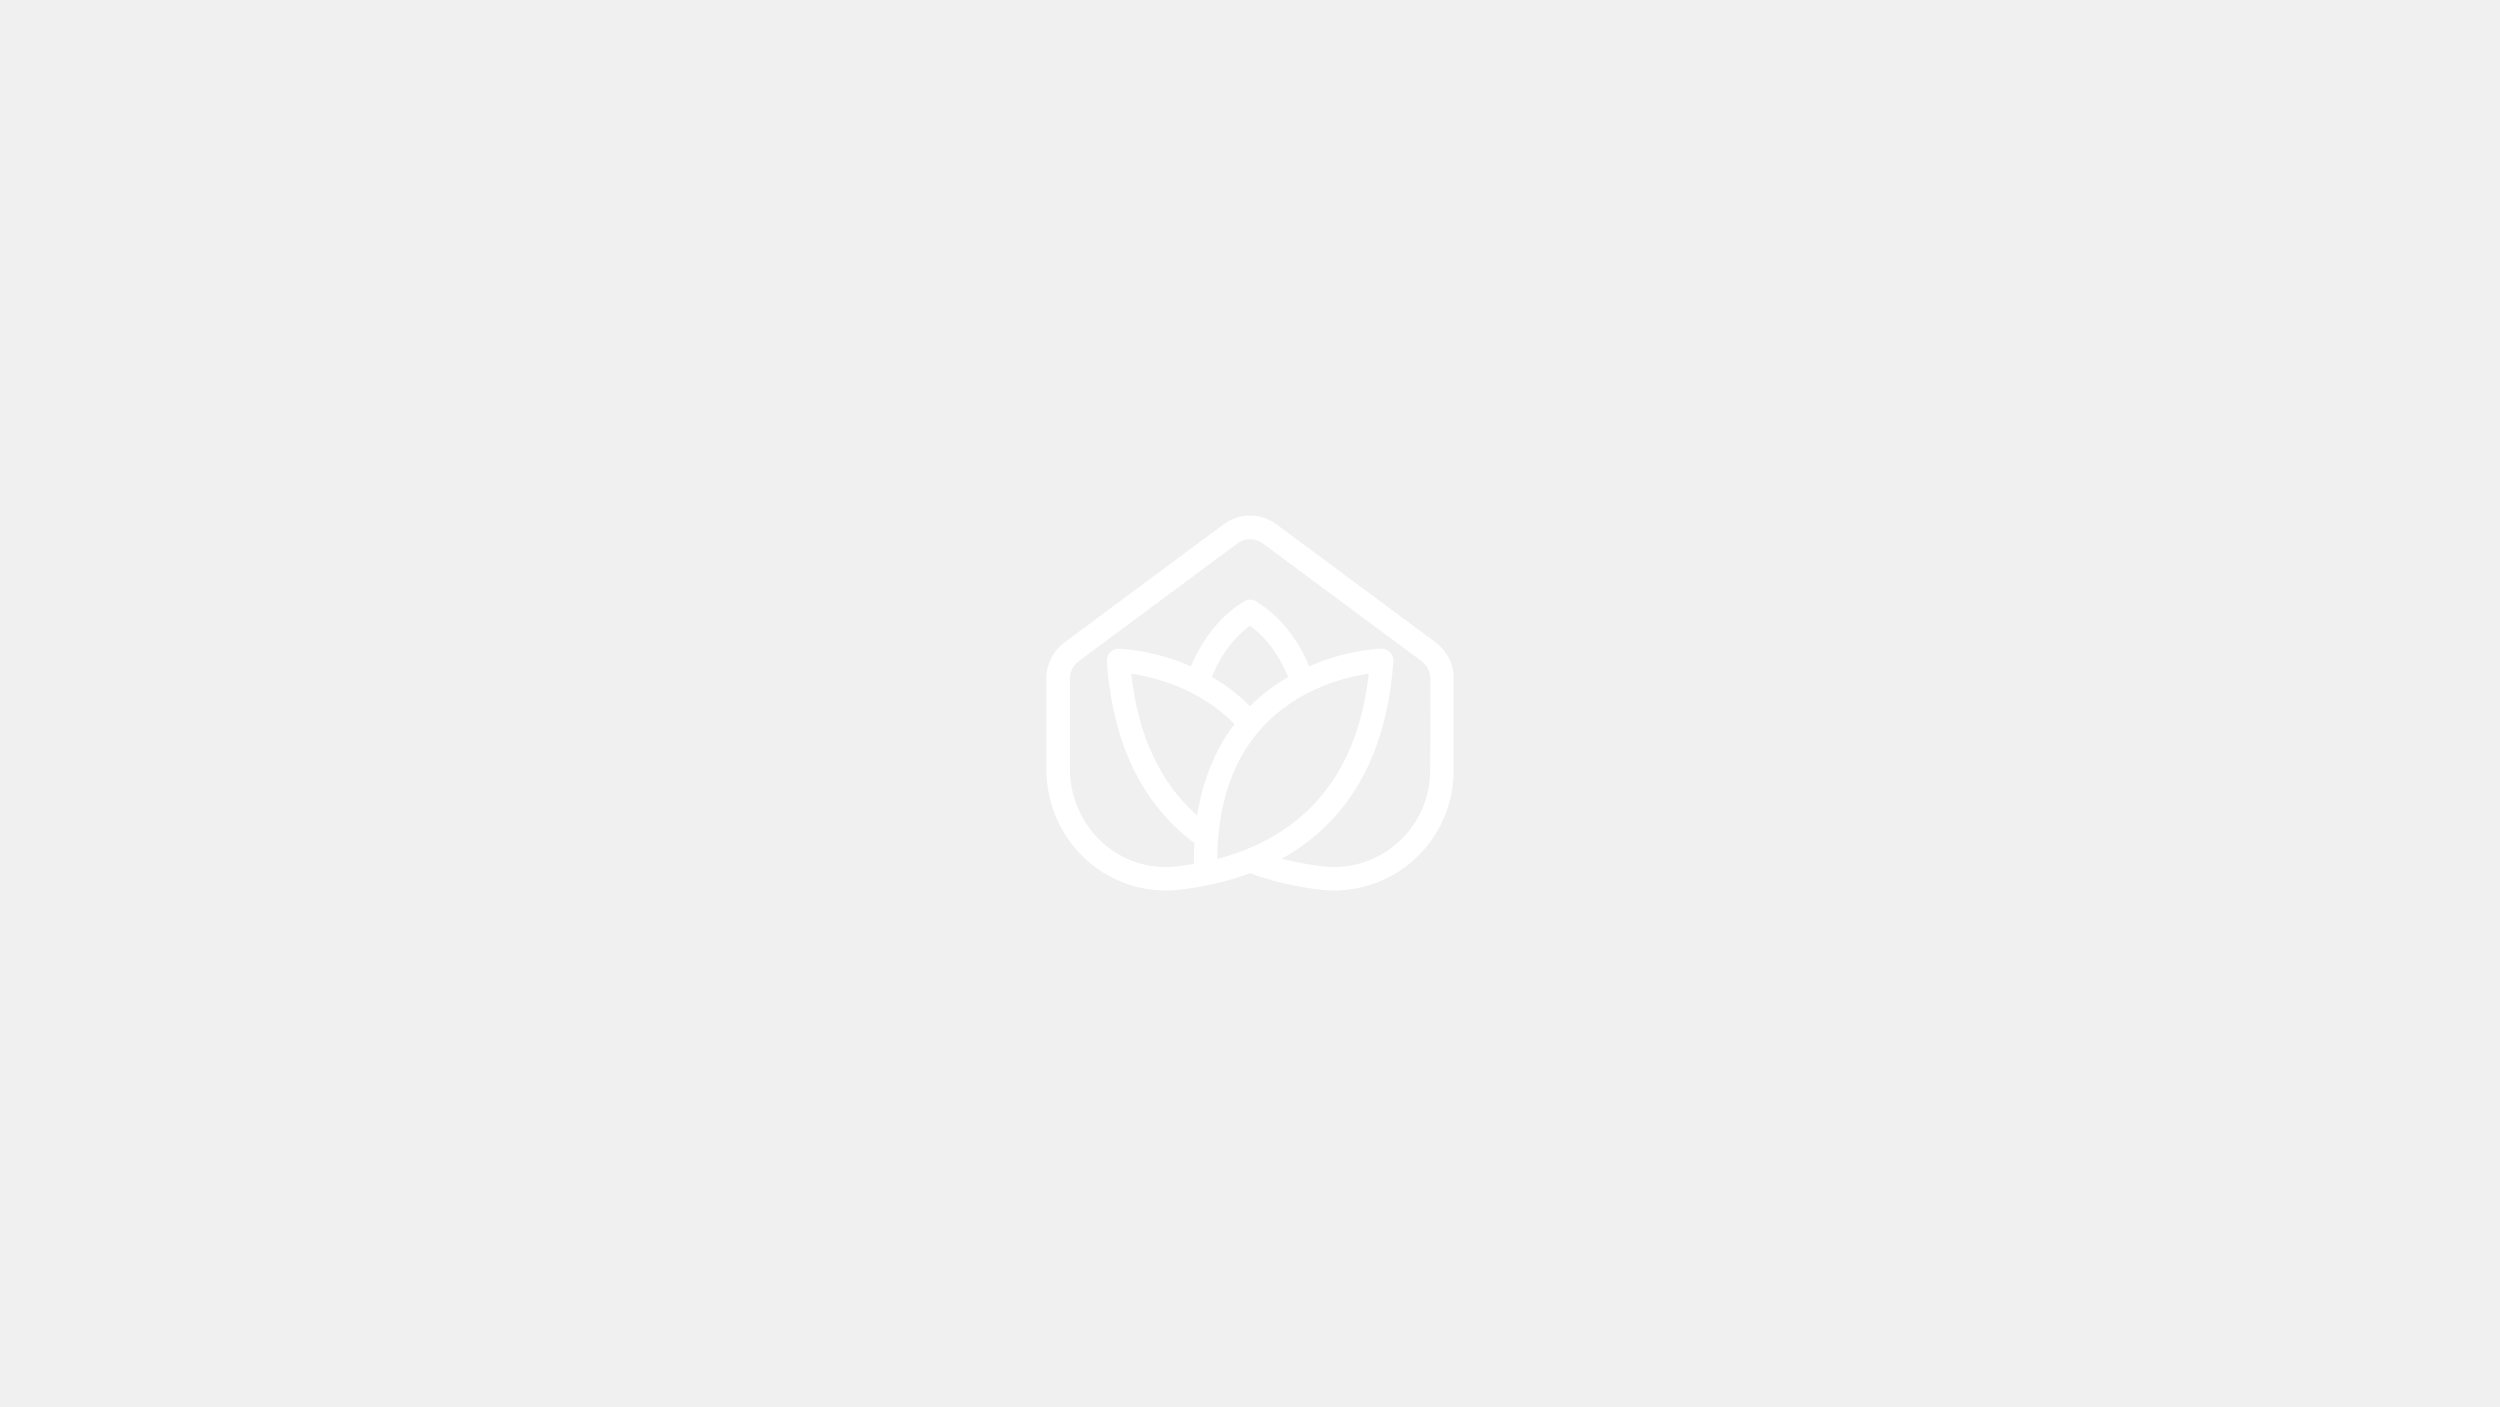
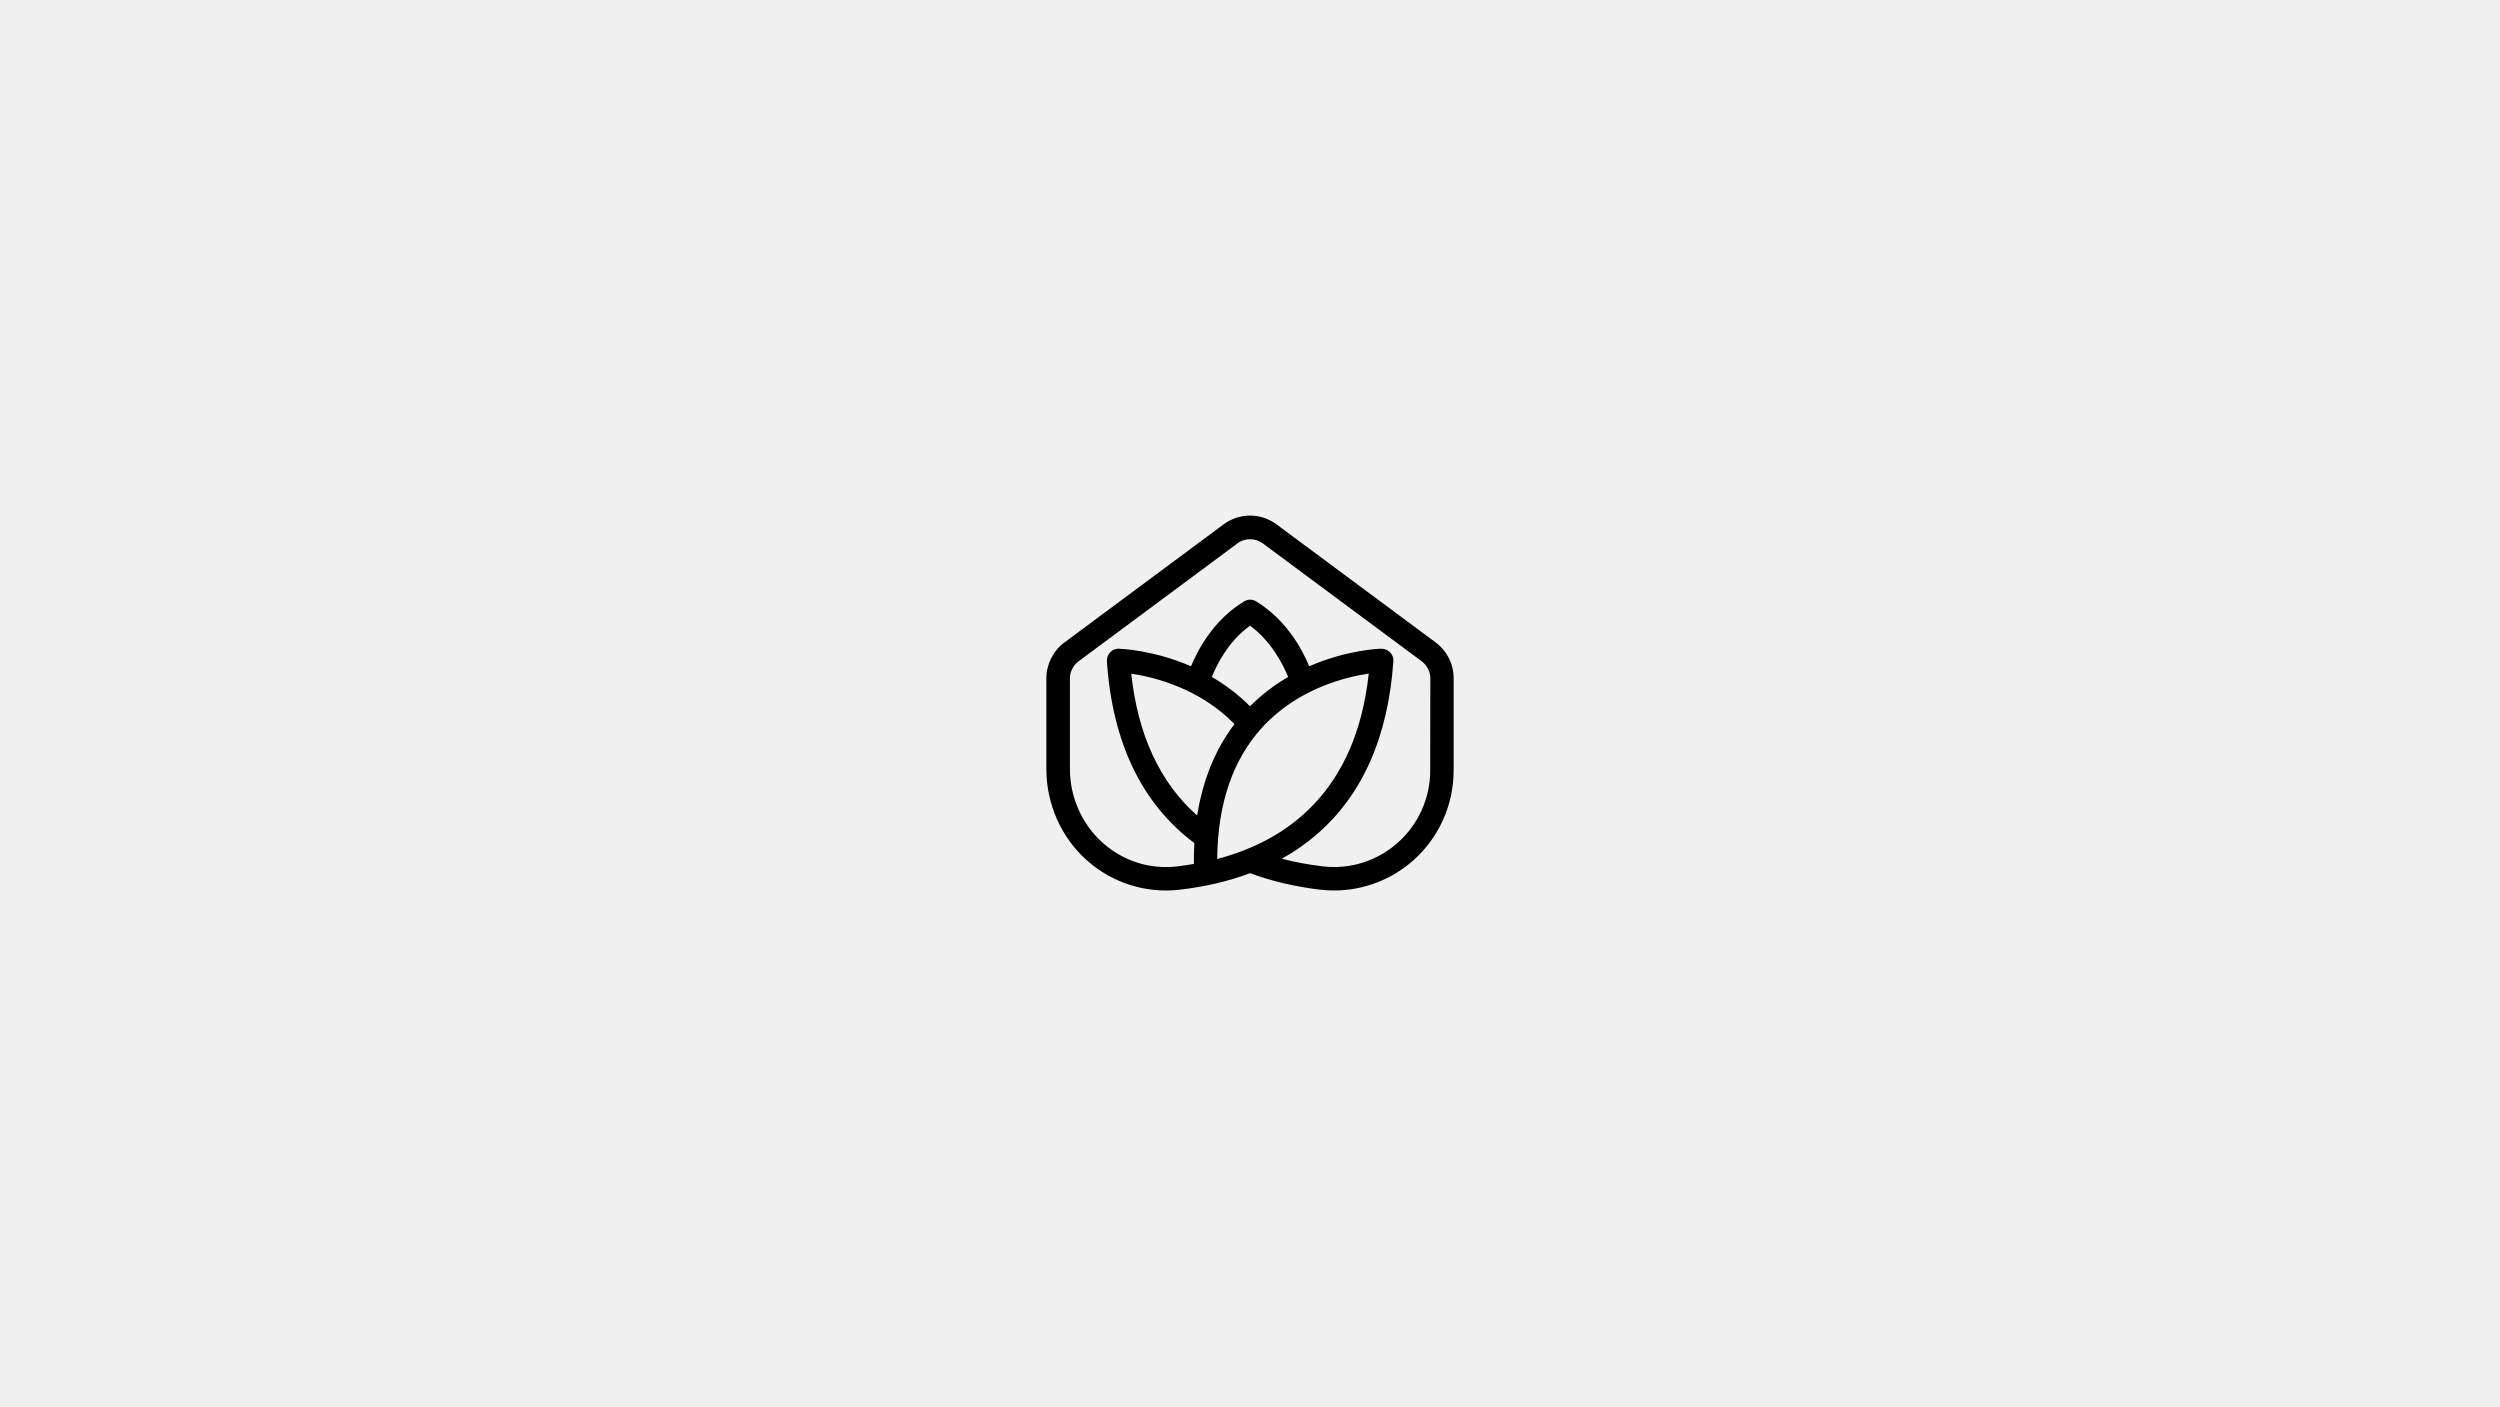
<svg xmlns="http://www.w3.org/2000/svg" version="1.1" id="Calque_1" x="0px" y="0px" viewBox="0 0 1920 1080" style="enable-background:new 0 0 1920 1080;" xml:space="preserve">
-   <style type="text/css">
- 	.st0{fill:#FFFFFF;}
- </style>
  <path class="st0" d="M1102.6,493.4l-122.1-90.6c-12.2-9.1-28.7-9.1-40.9,0l-122.1,90.6c-8.7,6.4-13.9,16.8-13.9,27.6v69.6  c0,27,11.4,52.6,31.2,70.2c19.4,17.3,45.3,25.5,71.1,22.5c19.7-2.3,37.7-6.5,54.1-12.7c16.4,6.1,34.6,10.4,54.1,12.7  c3.5,0.4,7,0.6,10.5,0.6c22.3,0,44-8.2,60.9-23.2c19.7-17.5,30.9-42.7,30.9-69V521C1116.5,510.2,1111.3,499.9,1102.6,493.4  L1102.6,493.4z M960,542.4c-9.3-9.3-19.3-16.7-29.3-22.5c3.8-9.5,12.6-27.3,29.3-39.4c16.5,12.1,25.4,29.9,29.3,39.4  C979.3,525.7,969.3,533.1,960,542.4L960,542.4z M948.1,556.1c-14.8,19.4-24.3,42.9-28.7,70.2c-28.5-25.2-45.5-61.7-50.6-108.9  C885.9,519.9,921.1,528.4,948.1,556.1z M934.8,659.7c0.4-42.6,12.1-76.7,34.9-101.4c27.2-29.5,63.9-38.4,81.5-41  C1041.3,608.7,987.8,645.8,934.8,659.7L934.8,659.7z M1098.4,591.7c0,21.2-9.1,41.5-24.9,55.5c-15.7,14-36.6,20.6-57.3,18.2  c-11.1-1.3-21.8-3.3-31.8-5.9c9.6-5.3,18.4-11.4,26.5-18.4c35.3-30.2,55.2-75.1,59.2-133.3c0.2-2.5-0.7-5-2.5-6.8s-4.2-2.8-6.7-2.8  c-1.6,0-26.6,0.9-55.4,13.5c-5.4-13-17.6-35.7-40.7-49.8c-2.9-1.8-6.5-1.8-9.4,0c-23.2,14.1-35.3,36.7-40.7,49.8  c-28.8-12.5-53.8-13.4-55.4-13.5c-2.5-0.1-5,0.9-6.7,2.8s-2.7,4.3-2.5,6.8c4.2,62.6,26.9,109.6,67.2,139.7c-0.3,5.2-0.5,10.6-0.4,16  c-4.4,0.8-8.7,1.4-12.9,1.9c-21,2.4-41.2-4-57.1-18.1c-16-14.3-25.2-35-25.2-56.8V521c0-5.2,2.5-10,6.6-13.1l122.1-90.6  c2.9-2.2,6.3-3.2,9.7-3.2s6.8,1.1,9.7,3.2l122.1,90.6c4.1,3.1,6.6,8,6.6,13.1L1098.4,591.7L1098.4,591.7z" />
</svg>
